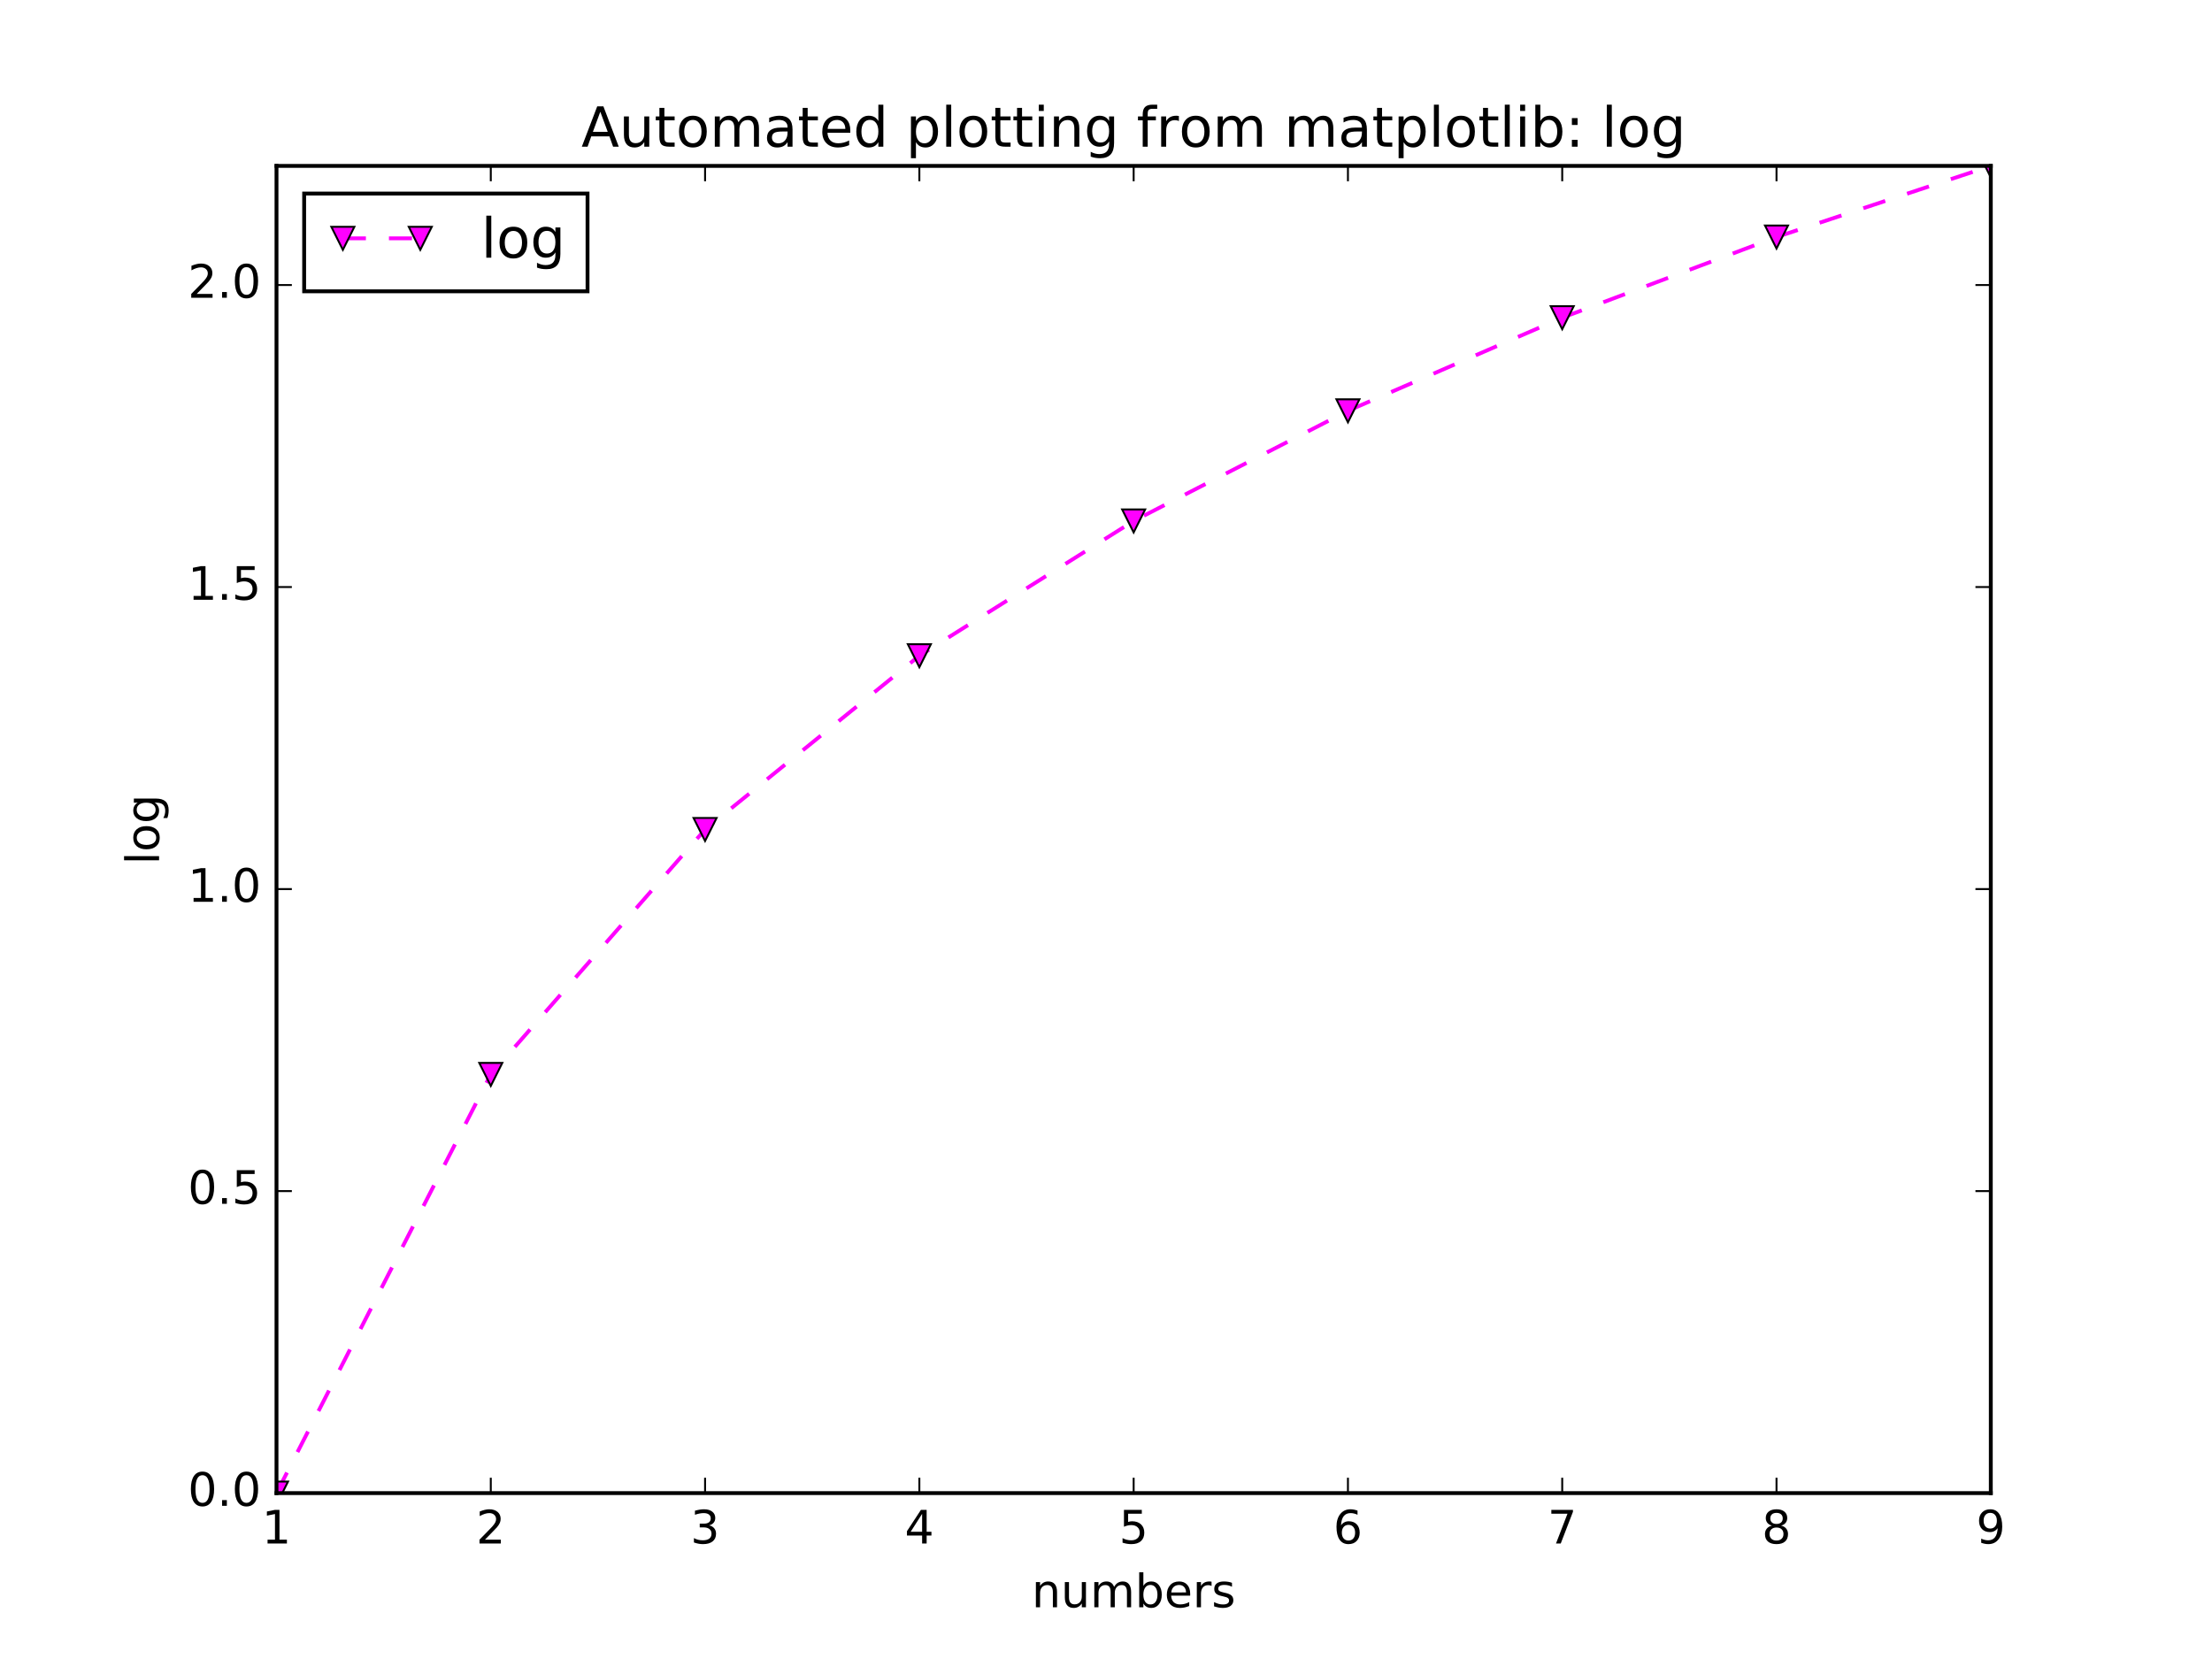
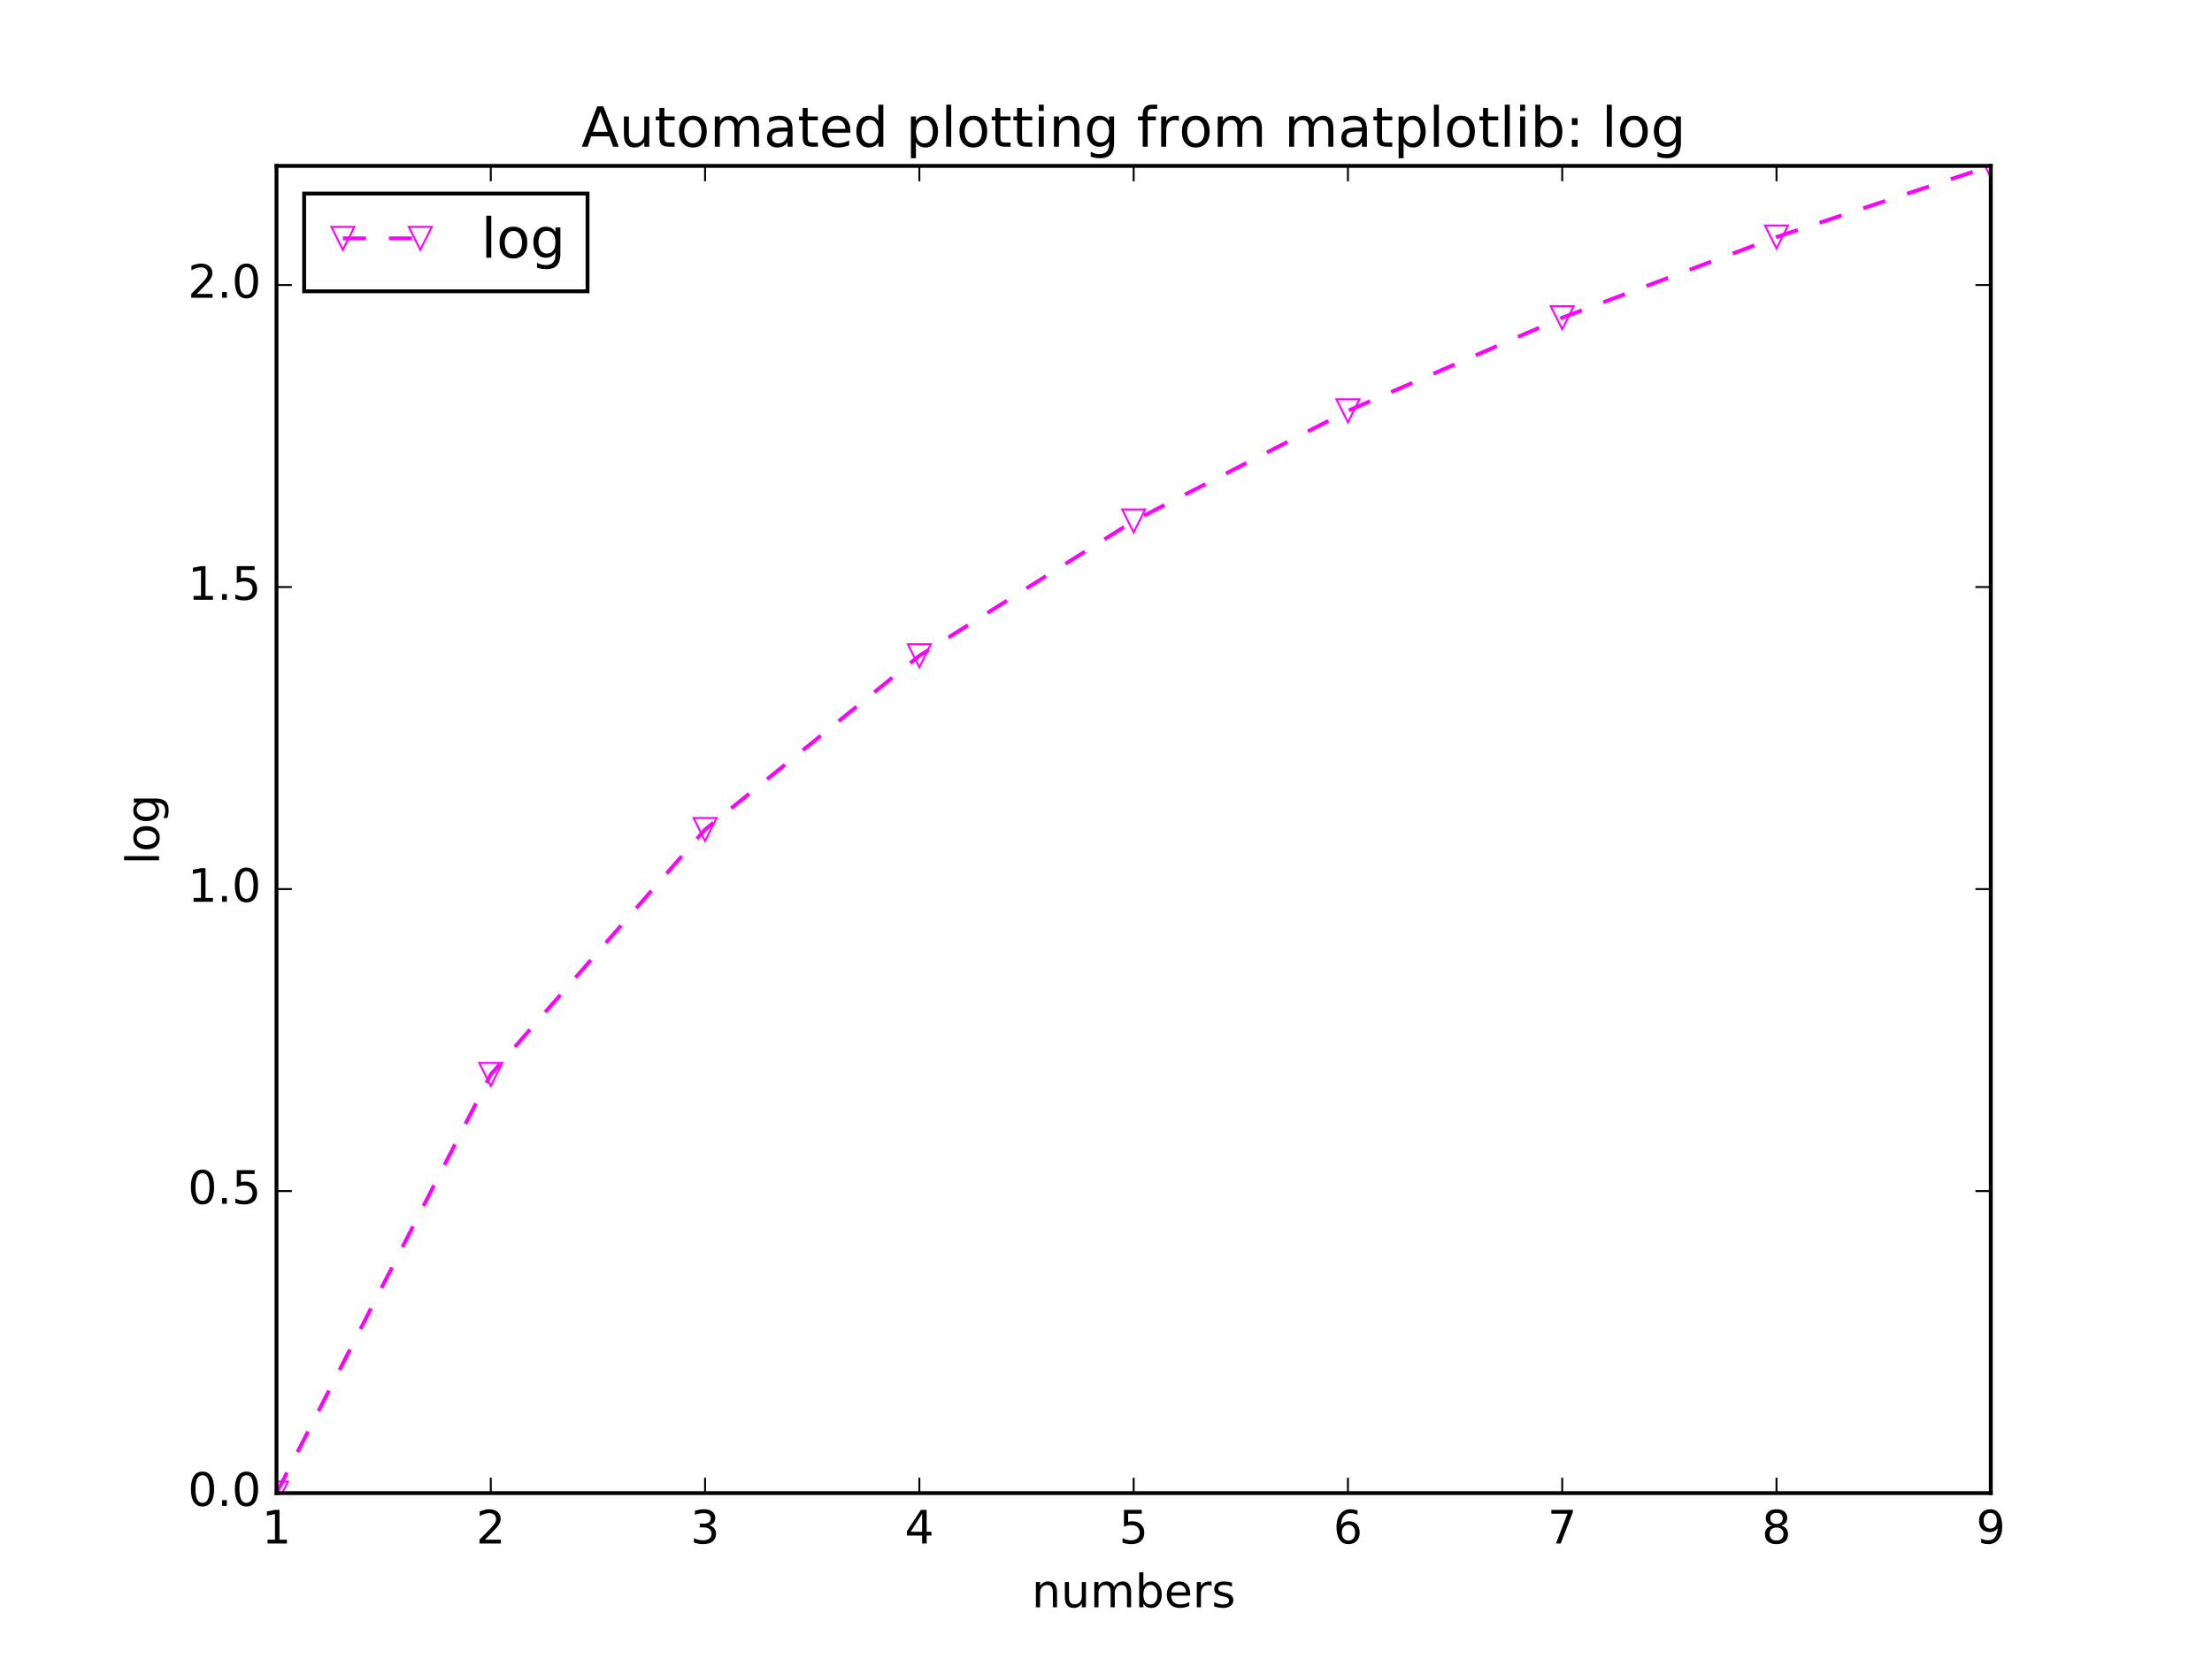
<svg xmlns="http://www.w3.org/2000/svg" xmlns:xlink="http://www.w3.org/1999/xlink" height="432pt" version="1.1" viewBox="0 0 576 432" width="576pt">
  <defs>
    <style type="text/css">
*{stroke-linecap:butt;stroke-linejoin:round;stroke-miterlimit:100000;}
  </style>
  </defs>
  <g id="figure_1">
    <g id="patch_1">
      <path d="M 0 432  L 576 432  L 576 0  L 0 0  z " style="fill:#ffffff;" />
    </g>
    <g id="axes_1">
      <g id="patch_2">
        <path d="M 72 388.8  L 518.4 388.8  L 518.4 43.2  L 72 43.2  z " style="fill:#ffffff;" />
      </g>
      <g id="line2d_1">
-         <path clip-path="url(#p74be06bfdc)" d="M 72 388.8  L 127.8 279.775  L 183.6 216  L 239.4 170.751  L 295.2 135.653  L 351 106.975  L 406.8 82.729  L 462.6 61.726  L 518.4 43.2  " style="fill:none;stroke:#ff00ff;stroke-dasharray:6,6;stroke-dashoffset:0.0;" />
+         <path clip-path="url(#pf1997d0d9b)" d="M 72 388.8  L 127.8 279.775  L 183.6 216  L 239.4 170.751  L 295.2 135.653  L 351 106.975  L 406.8 82.729  L 462.6 61.726  L 518.4 43.2  " style="fill:none;stroke:#ff00ff;stroke-dasharray:6,6;stroke-dashoffset:0.0;" />
        <defs>
-           <path d="M -0 3  L 3 -3  L -3 -3  z " id="me248c0cf66" style="stroke:#000000;stroke-linejoin:miter;stroke-width:0.5;" />
+           <path d="M -0 3  L 3 -3  L -3 -3  z " id="mb99239147e" style="stroke:#ff00ff;stroke-linejoin:miter;stroke-width:0.5;" />
        </defs>
-         <g clip-path="url(#p74be06bfdc)">
-           <use style="fill:#ff00ff;stroke:#000000;stroke-linejoin:miter;stroke-width:0.5;" x="72.0" xlink:href="#me248c0cf66" y="388.8" />
-           <use style="fill:#ff00ff;stroke:#000000;stroke-linejoin:miter;stroke-width:0.5;" x="127.8" xlink:href="#me248c0cf66" y="279.775" />
-           <use style="fill:#ff00ff;stroke:#000000;stroke-linejoin:miter;stroke-width:0.5;" x="183.6" xlink:href="#me248c0cf66" y="216.0" />
-           <use style="fill:#ff00ff;stroke:#000000;stroke-linejoin:miter;stroke-width:0.5;" x="239.4" xlink:href="#me248c0cf66" y="170.751" />
-           <use style="fill:#ff00ff;stroke:#000000;stroke-linejoin:miter;stroke-width:0.5;" x="295.2" xlink:href="#me248c0cf66" y="135.653" />
-           <use style="fill:#ff00ff;stroke:#000000;stroke-linejoin:miter;stroke-width:0.5;" x="351.0" xlink:href="#me248c0cf66" y="106.975" />
-           <use style="fill:#ff00ff;stroke:#000000;stroke-linejoin:miter;stroke-width:0.5;" x="406.8" xlink:href="#me248c0cf66" y="82.729" />
-           <use style="fill:#ff00ff;stroke:#000000;stroke-linejoin:miter;stroke-width:0.5;" x="462.6" xlink:href="#me248c0cf66" y="61.726" />
-           <use style="fill:#ff00ff;stroke:#000000;stroke-linejoin:miter;stroke-width:0.5;" x="518.4" xlink:href="#me248c0cf66" y="43.2" />
+         <g clip-path="url(#pf1997d0d9b)">
+           <use style="fill:none;stroke:#ff00ff;stroke-linejoin:miter;stroke-width:0.5;" x="72.0" xlink:href="#mb99239147e" y="388.8" />
+           <use style="fill:none;stroke:#ff00ff;stroke-linejoin:miter;stroke-width:0.5;" x="127.8" xlink:href="#mb99239147e" y="279.775" />
+           <use style="fill:none;stroke:#ff00ff;stroke-linejoin:miter;stroke-width:0.5;" x="183.6" xlink:href="#mb99239147e" y="216.0" />
+           <use style="fill:none;stroke:#ff00ff;stroke-linejoin:miter;stroke-width:0.5;" x="239.4" xlink:href="#mb99239147e" y="170.751" />
+           <use style="fill:none;stroke:#ff00ff;stroke-linejoin:miter;stroke-width:0.5;" x="295.2" xlink:href="#mb99239147e" y="135.653" />
+           <use style="fill:none;stroke:#ff00ff;stroke-linejoin:miter;stroke-width:0.5;" x="351.0" xlink:href="#mb99239147e" y="106.975" />
+           <use style="fill:none;stroke:#ff00ff;stroke-linejoin:miter;stroke-width:0.5;" x="406.8" xlink:href="#mb99239147e" y="82.729" />
+           <use style="fill:none;stroke:#ff00ff;stroke-linejoin:miter;stroke-width:0.5;" x="462.6" xlink:href="#mb99239147e" y="61.726" />
+           <use style="fill:none;stroke:#ff00ff;stroke-linejoin:miter;stroke-width:0.5;" x="518.4" xlink:href="#mb99239147e" y="43.2" />
        </g>
      </g>
      <g id="patch_3">
        <path d="M 72 43.2  L 518.4 43.2  " style="fill:none;stroke:#000000;stroke-linecap:square;stroke-linejoin:miter;" />
      </g>
      <g id="patch_4">
        <path d="M 518.4 388.8  L 518.4 43.2  " style="fill:none;stroke:#000000;stroke-linecap:square;stroke-linejoin:miter;" />
      </g>
      <g id="patch_5">
        <path d="M 72 388.8  L 518.4 388.8  " style="fill:none;stroke:#000000;stroke-linecap:square;stroke-linejoin:miter;" />
      </g>
      <g id="patch_6">
        <path d="M 72 388.8  L 72 43.2  " style="fill:none;stroke:#000000;stroke-linecap:square;stroke-linejoin:miter;" />
      </g>
      <g id="matplotlib.axis_1">
        <g id="xtick_1">
          <g id="line2d_2">
            <defs>
-               <path d="M 0 0  L 0 -4  " id="m504c374235" style="stroke:#000000;stroke-width:0.5;" />
-             </defs>
-             <g>
-               <use style="stroke:#000000;stroke-width:0.5;" x="72.0" xlink:href="#m504c374235" y="388.8" />
+               <path d="M 0 0  L 0 -4  " id="m285407d322" style="stroke:#000000;stroke-width:0.5;" />
+             </defs>
+             <g>
+               <use style="stroke:#000000;stroke-width:0.5;" x="72.0" xlink:href="#m285407d322" y="388.8" />
            </g>
          </g>
          <g id="line2d_3">
            <defs>
-               <path d="M 0 0  L 0 4  " id="mad1edecd25" style="stroke:#000000;stroke-width:0.5;" />
-             </defs>
-             <g>
-               <use style="stroke:#000000;stroke-width:0.5;" x="72.0" xlink:href="#mad1edecd25" y="43.2" />
+               <path d="M 0 0  L 0 4  " id="mf4cf5673fd" style="stroke:#000000;stroke-width:0.5;" />
+             </defs>
+             <g>
+               <use style="stroke:#000000;stroke-width:0.5;" x="72.0" xlink:href="#mf4cf5673fd" y="43.2" />
            </g>
          </g>
          <g id="text_1">
            <defs>
              <path d="M 12.406 8.297  L 28.516 8.297  L 28.516 63.922  L 10.984 60.406  L 10.984 69.391  L 28.422 72.906  L 38.281 72.906  L 38.281 8.297  L 54.391 8.297  L 54.391 0  L 12.406 0  z " id="BitstreamVeraSans-Roman-31" />
            </defs>
            <g transform="translate(68.1825 401.9181)scale(0.12 -0.12)">
              <use xlink:href="#BitstreamVeraSans-Roman-31" />
            </g>
          </g>
        </g>
        <g id="xtick_2">
          <g id="line2d_4">
            <g>
-               <use style="stroke:#000000;stroke-width:0.5;" x="127.8" xlink:href="#m504c374235" y="388.8" />
+               <use style="stroke:#000000;stroke-width:0.5;" x="127.8" xlink:href="#m285407d322" y="388.8" />
            </g>
          </g>
          <g id="line2d_5">
            <g>
-               <use style="stroke:#000000;stroke-width:0.5;" x="127.8" xlink:href="#mad1edecd25" y="43.2" />
+               <use style="stroke:#000000;stroke-width:0.5;" x="127.8" xlink:href="#mf4cf5673fd" y="43.2" />
            </g>
          </g>
          <g id="text_2">
            <defs>
              <path d="M 19.188 8.297  L 53.609 8.297  L 53.609 0  L 7.328 0  L 7.328 8.297  Q 12.938 14.109 22.625 23.891  Q 32.328 33.688 34.812 36.531  Q 39.547 41.844 41.422 45.531  Q 43.312 49.219 43.312 52.781  Q 43.312 58.594 39.234 62.25  Q 35.156 65.922 28.609 65.922  Q 23.969 65.922 18.812 64.312  Q 13.672 62.703 7.812 59.422  L 7.812 69.391  Q 13.766 71.781 18.938 73  Q 24.125 74.219 28.422 74.219  Q 39.75 74.219 46.484 68.547  Q 53.219 62.891 53.219 53.422  Q 53.219 48.922 51.531 44.891  Q 49.859 40.875 45.406 35.406  Q 44.188 33.984 37.641 27.219  Q 31.109 20.453 19.188 8.297  " id="BitstreamVeraSans-Roman-32" />
            </defs>
            <g transform="translate(123.9825 401.9181)scale(0.12 -0.12)">
              <use xlink:href="#BitstreamVeraSans-Roman-32" />
            </g>
          </g>
        </g>
        <g id="xtick_3">
          <g id="line2d_6">
            <g>
-               <use style="stroke:#000000;stroke-width:0.5;" x="183.6" xlink:href="#m504c374235" y="388.8" />
+               <use style="stroke:#000000;stroke-width:0.5;" x="183.6" xlink:href="#m285407d322" y="388.8" />
            </g>
          </g>
          <g id="line2d_7">
            <g>
-               <use style="stroke:#000000;stroke-width:0.5;" x="183.6" xlink:href="#mad1edecd25" y="43.2" />
+               <use style="stroke:#000000;stroke-width:0.5;" x="183.6" xlink:href="#mf4cf5673fd" y="43.2" />
            </g>
          </g>
          <g id="text_3">
            <defs>
              <path d="M 40.578 39.312  Q 47.656 37.797 51.625 33  Q 55.609 28.219 55.609 21.188  Q 55.609 10.406 48.188 4.484  Q 40.766 -1.422 27.094 -1.422  Q 22.516 -1.422 17.656 -0.516  Q 12.797 0.391 7.625 2.203  L 7.625 11.719  Q 11.719 9.328 16.594 8.109  Q 21.484 6.891 26.812 6.891  Q 36.078 6.891 40.938 10.547  Q 45.797 14.203 45.797 21.188  Q 45.797 27.641 41.281 31.266  Q 36.766 34.906 28.719 34.906  L 20.219 34.906  L 20.219 43.016  L 29.109 43.016  Q 36.375 43.016 40.234 45.922  Q 44.094 48.828 44.094 54.297  Q 44.094 59.906 40.109 62.906  Q 36.141 65.922 28.719 65.922  Q 24.656 65.922 20.016 65.031  Q 15.375 64.156 9.812 62.312  L 9.812 71.094  Q 15.438 72.656 20.344 73.438  Q 25.25 74.219 29.594 74.219  Q 40.828 74.219 47.359 69.109  Q 53.906 64.016 53.906 55.328  Q 53.906 49.266 50.438 45.094  Q 46.969 40.922 40.578 39.312  " id="BitstreamVeraSans-Roman-33" />
            </defs>
            <g transform="translate(179.7825 401.9181)scale(0.12 -0.12)">
              <use xlink:href="#BitstreamVeraSans-Roman-33" />
            </g>
          </g>
        </g>
        <g id="xtick_4">
          <g id="line2d_8">
            <g>
-               <use style="stroke:#000000;stroke-width:0.5;" x="239.4" xlink:href="#m504c374235" y="388.8" />
+               <use style="stroke:#000000;stroke-width:0.5;" x="239.4" xlink:href="#m285407d322" y="388.8" />
            </g>
          </g>
          <g id="line2d_9">
            <g>
-               <use style="stroke:#000000;stroke-width:0.5;" x="239.4" xlink:href="#mad1edecd25" y="43.2" />
+               <use style="stroke:#000000;stroke-width:0.5;" x="239.4" xlink:href="#mf4cf5673fd" y="43.2" />
            </g>
          </g>
          <g id="text_4">
            <defs>
              <path d="M 37.797 64.312  L 12.891 25.391  L 37.797 25.391  z M 35.203 72.906  L 47.609 72.906  L 47.609 25.391  L 58.016 25.391  L 58.016 17.188  L 47.609 17.188  L 47.609 0  L 37.797 0  L 37.797 17.188  L 4.891 17.188  L 4.891 26.703  z " id="BitstreamVeraSans-Roman-34" />
            </defs>
            <g transform="translate(235.5825 401.9181)scale(0.12 -0.12)">
              <use xlink:href="#BitstreamVeraSans-Roman-34" />
            </g>
          </g>
        </g>
        <g id="xtick_5">
          <g id="line2d_10">
            <g>
-               <use style="stroke:#000000;stroke-width:0.5;" x="295.2" xlink:href="#m504c374235" y="388.8" />
+               <use style="stroke:#000000;stroke-width:0.5;" x="295.2" xlink:href="#m285407d322" y="388.8" />
            </g>
          </g>
          <g id="line2d_11">
            <g>
-               <use style="stroke:#000000;stroke-width:0.5;" x="295.2" xlink:href="#mad1edecd25" y="43.2" />
+               <use style="stroke:#000000;stroke-width:0.5;" x="295.2" xlink:href="#mf4cf5673fd" y="43.2" />
            </g>
          </g>
          <g id="text_5">
            <defs>
              <path d="M 10.797 72.906  L 49.516 72.906  L 49.516 64.594  L 19.828 64.594  L 19.828 46.734  Q 21.969 47.469 24.109 47.828  Q 26.266 48.188 28.422 48.188  Q 40.625 48.188 47.75 41.5  Q 54.891 34.812 54.891 23.391  Q 54.891 11.625 47.562 5.094  Q 40.234 -1.422 26.906 -1.422  Q 22.312 -1.422 17.547 -0.641  Q 12.797 0.141 7.719 1.703  L 7.719 11.625  Q 12.109 9.234 16.797 8.062  Q 21.484 6.891 26.703 6.891  Q 35.156 6.891 40.078 11.328  Q 45.016 15.766 45.016 23.391  Q 45.016 31 40.078 35.438  Q 35.156 39.891 26.703 39.891  Q 22.75 39.891 18.812 39.016  Q 14.891 38.141 10.797 36.281  z " id="BitstreamVeraSans-Roman-35" />
            </defs>
            <g transform="translate(291.3825 401.9181)scale(0.12 -0.12)">
              <use xlink:href="#BitstreamVeraSans-Roman-35" />
            </g>
          </g>
        </g>
        <g id="xtick_6">
          <g id="line2d_12">
            <g>
-               <use style="stroke:#000000;stroke-width:0.5;" x="351.0" xlink:href="#m504c374235" y="388.8" />
+               <use style="stroke:#000000;stroke-width:0.5;" x="351.0" xlink:href="#m285407d322" y="388.8" />
            </g>
          </g>
          <g id="line2d_13">
            <g>
-               <use style="stroke:#000000;stroke-width:0.5;" x="351.0" xlink:href="#mad1edecd25" y="43.2" />
+               <use style="stroke:#000000;stroke-width:0.5;" x="351.0" xlink:href="#mf4cf5673fd" y="43.2" />
            </g>
          </g>
          <g id="text_6">
            <defs>
              <path d="M 33.016 40.375  Q 26.375 40.375 22.484 35.828  Q 18.609 31.297 18.609 23.391  Q 18.609 15.531 22.484 10.953  Q 26.375 6.391 33.016 6.391  Q 39.656 6.391 43.531 10.953  Q 47.406 15.531 47.406 23.391  Q 47.406 31.297 43.531 35.828  Q 39.656 40.375 33.016 40.375  M 52.594 71.297  L 52.594 62.312  Q 48.875 64.062 45.094 64.984  Q 41.312 65.922 37.594 65.922  Q 27.828 65.922 22.672 59.328  Q 17.531 52.734 16.797 39.406  Q 19.672 43.656 24.016 45.922  Q 28.375 48.188 33.594 48.188  Q 44.578 48.188 50.953 41.516  Q 57.328 34.859 57.328 23.391  Q 57.328 12.156 50.688 5.359  Q 44.047 -1.422 33.016 -1.422  Q 20.359 -1.422 13.672 8.266  Q 6.984 17.969 6.984 36.375  Q 6.984 53.656 15.188 63.938  Q 23.391 74.219 37.203 74.219  Q 40.922 74.219 44.703 73.484  Q 48.484 72.75 52.594 71.297  " id="BitstreamVeraSans-Roman-36" />
            </defs>
            <g transform="translate(347.1825 401.9181)scale(0.12 -0.12)">
              <use xlink:href="#BitstreamVeraSans-Roman-36" />
            </g>
          </g>
        </g>
        <g id="xtick_7">
          <g id="line2d_14">
            <g>
-               <use style="stroke:#000000;stroke-width:0.5;" x="406.8" xlink:href="#m504c374235" y="388.8" />
+               <use style="stroke:#000000;stroke-width:0.5;" x="406.8" xlink:href="#m285407d322" y="388.8" />
            </g>
          </g>
          <g id="line2d_15">
            <g>
-               <use style="stroke:#000000;stroke-width:0.5;" x="406.8" xlink:href="#mad1edecd25" y="43.2" />
+               <use style="stroke:#000000;stroke-width:0.5;" x="406.8" xlink:href="#mf4cf5673fd" y="43.2" />
            </g>
          </g>
          <g id="text_7">
            <defs>
              <path d="M 8.203 72.906  L 55.078 72.906  L 55.078 68.703  L 28.609 0  L 18.312 0  L 43.219 64.594  L 8.203 64.594  z " id="BitstreamVeraSans-Roman-37" />
            </defs>
            <g transform="translate(402.9825 401.9181)scale(0.12 -0.12)">
              <use xlink:href="#BitstreamVeraSans-Roman-37" />
            </g>
          </g>
        </g>
        <g id="xtick_8">
          <g id="line2d_16">
            <g>
-               <use style="stroke:#000000;stroke-width:0.5;" x="462.6" xlink:href="#m504c374235" y="388.8" />
+               <use style="stroke:#000000;stroke-width:0.5;" x="462.6" xlink:href="#m285407d322" y="388.8" />
            </g>
          </g>
          <g id="line2d_17">
            <g>
-               <use style="stroke:#000000;stroke-width:0.5;" x="462.6" xlink:href="#mad1edecd25" y="43.2" />
+               <use style="stroke:#000000;stroke-width:0.5;" x="462.6" xlink:href="#mf4cf5673fd" y="43.2" />
            </g>
          </g>
          <g id="text_8">
            <defs>
              <path d="M 31.781 34.625  Q 24.75 34.625 20.719 30.859  Q 16.703 27.094 16.703 20.516  Q 16.703 13.922 20.719 10.156  Q 24.75 6.391 31.781 6.391  Q 38.812 6.391 42.859 10.172  Q 46.922 13.969 46.922 20.516  Q 46.922 27.094 42.891 30.859  Q 38.875 34.625 31.781 34.625  M 21.922 38.812  Q 15.578 40.375 12.031 44.719  Q 8.5 49.078 8.5 55.328  Q 8.5 64.062 14.719 69.141  Q 20.953 74.219 31.781 74.219  Q 42.672 74.219 48.875 69.141  Q 55.078 64.062 55.078 55.328  Q 55.078 49.078 51.531 44.719  Q 48 40.375 41.703 38.812  Q 48.828 37.156 52.797 32.312  Q 56.781 27.484 56.781 20.516  Q 56.781 9.906 50.312 4.234  Q 43.844 -1.422 31.781 -1.422  Q 19.734 -1.422 13.25 4.234  Q 6.781 9.906 6.781 20.516  Q 6.781 27.484 10.781 32.312  Q 14.797 37.156 21.922 38.812  M 18.312 54.391  Q 18.312 48.734 21.844 45.562  Q 25.391 42.391 31.781 42.391  Q 38.141 42.391 41.719 45.562  Q 45.312 48.734 45.312 54.391  Q 45.312 60.062 41.719 63.234  Q 38.141 66.406 31.781 66.406  Q 25.391 66.406 21.844 63.234  Q 18.312 60.062 18.312 54.391  " id="BitstreamVeraSans-Roman-38" />
            </defs>
            <g transform="translate(458.7825 401.9181)scale(0.12 -0.12)">
              <use xlink:href="#BitstreamVeraSans-Roman-38" />
            </g>
          </g>
        </g>
        <g id="xtick_9">
          <g id="line2d_18">
            <g>
-               <use style="stroke:#000000;stroke-width:0.5;" x="518.4" xlink:href="#m504c374235" y="388.8" />
+               <use style="stroke:#000000;stroke-width:0.5;" x="518.4" xlink:href="#m285407d322" y="388.8" />
            </g>
          </g>
          <g id="line2d_19">
            <g>
-               <use style="stroke:#000000;stroke-width:0.5;" x="518.4" xlink:href="#mad1edecd25" y="43.2" />
+               <use style="stroke:#000000;stroke-width:0.5;" x="518.4" xlink:href="#mf4cf5673fd" y="43.2" />
            </g>
          </g>
          <g id="text_9">
            <defs>
              <path d="M 10.984 1.516  L 10.984 10.5  Q 14.703 8.734 18.5 7.812  Q 22.312 6.891 25.984 6.891  Q 35.75 6.891 40.891 13.453  Q 46.047 20.016 46.781 33.406  Q 43.953 29.203 39.594 26.953  Q 35.25 24.703 29.984 24.703  Q 19.047 24.703 12.672 31.312  Q 6.297 37.938 6.297 49.422  Q 6.297 60.641 12.938 67.422  Q 19.578 74.219 30.609 74.219  Q 43.266 74.219 49.922 64.516  Q 56.594 54.828 56.594 36.375  Q 56.594 19.141 48.406 8.859  Q 40.234 -1.422 26.422 -1.422  Q 22.703 -1.422 18.891 -0.688  Q 15.094 0.047 10.984 1.516  M 30.609 32.422  Q 37.25 32.422 41.125 36.953  Q 45.016 41.5 45.016 49.422  Q 45.016 57.281 41.125 61.844  Q 37.25 66.406 30.609 66.406  Q 23.969 66.406 20.094 61.844  Q 16.219 57.281 16.219 49.422  Q 16.219 41.5 20.094 36.953  Q 23.969 32.422 30.609 32.422  " id="BitstreamVeraSans-Roman-39" />
            </defs>
            <g transform="translate(514.5825 401.9181)scale(0.12 -0.12)">
              <use xlink:href="#BitstreamVeraSans-Roman-39" />
            </g>
          </g>
        </g>
        <g id="text_10">
          <defs>
            <path d="M 54.891 33.016  L 54.891 0  L 45.906 0  L 45.906 32.719  Q 45.906 40.484 42.875 44.328  Q 39.844 48.188 33.797 48.188  Q 26.516 48.188 22.312 43.547  Q 18.109 38.922 18.109 30.906  L 18.109 0  L 9.078 0  L 9.078 54.688  L 18.109 54.688  L 18.109 46.188  Q 21.344 51.125 25.703 53.562  Q 30.078 56 35.797 56  Q 45.219 56 50.047 50.172  Q 54.891 44.344 54.891 33.016  " id="BitstreamVeraSans-Roman-6e" />
            <path d="M 52 44.188  Q 55.375 50.25 60.062 53.125  Q 64.75 56 71.094 56  Q 79.641 56 84.281 50.016  Q 88.922 44.047 88.922 33.016  L 88.922 0  L 79.891 0  L 79.891 32.719  Q 79.891 40.578 77.094 44.375  Q 74.312 48.188 68.609 48.188  Q 61.625 48.188 57.562 43.547  Q 53.516 38.922 53.516 30.906  L 53.516 0  L 44.484 0  L 44.484 32.719  Q 44.484 40.625 41.703 44.406  Q 38.922 48.188 33.109 48.188  Q 26.219 48.188 22.156 43.531  Q 18.109 38.875 18.109 30.906  L 18.109 0  L 9.078 0  L 9.078 54.688  L 18.109 54.688  L 18.109 46.188  Q 21.188 51.219 25.484 53.609  Q 29.781 56 35.688 56  Q 41.656 56 45.828 52.969  Q 50 49.953 52 44.188  " id="BitstreamVeraSans-Roman-6d" />
            <path d="M 56.203 29.594  L 56.203 25.203  L 14.891 25.203  Q 15.484 15.922 20.484 11.062  Q 25.484 6.203 34.422 6.203  Q 39.594 6.203 44.453 7.469  Q 49.312 8.734 54.109 11.281  L 54.109 2.781  Q 49.266 0.734 44.188 -0.344  Q 39.109 -1.422 33.891 -1.422  Q 20.797 -1.422 13.156 6.188  Q 5.516 13.812 5.516 26.812  Q 5.516 40.234 12.766 48.109  Q 20.016 56 32.328 56  Q 43.359 56 49.781 48.891  Q 56.203 41.797 56.203 29.594  M 47.219 32.234  Q 47.125 39.594 43.094 43.984  Q 39.062 48.391 32.422 48.391  Q 24.906 48.391 20.391 44.141  Q 15.875 39.891 15.188 32.172  z " id="BitstreamVeraSans-Roman-65" />
            <path d="M 8.5 21.578  L 8.5 54.688  L 17.484 54.688  L 17.484 21.922  Q 17.484 14.156 20.5 10.266  Q 23.531 6.391 29.594 6.391  Q 36.859 6.391 41.078 11.031  Q 45.312 15.672 45.312 23.688  L 45.312 54.688  L 54.297 54.688  L 54.297 0  L 45.312 0  L 45.312 8.406  Q 42.047 3.422 37.719 1  Q 33.406 -1.422 27.688 -1.422  Q 18.266 -1.422 13.375 4.438  Q 8.5 10.297 8.5 21.578  " id="BitstreamVeraSans-Roman-75" />
            <path d="M 41.109 46.297  Q 39.594 47.172 37.812 47.578  Q 36.031 48 33.891 48  Q 26.266 48 22.188 43.047  Q 18.109 38.094 18.109 28.812  L 18.109 0  L 9.078 0  L 9.078 54.688  L 18.109 54.688  L 18.109 46.188  Q 20.953 51.172 25.484 53.578  Q 30.031 56 36.531 56  Q 37.453 56 38.578 55.875  Q 39.703 55.766 41.062 55.516  z " id="BitstreamVeraSans-Roman-72" />
            <path d="M 44.281 53.078  L 44.281 44.578  Q 40.484 46.531 36.375 47.5  Q 32.281 48.484 27.875 48.484  Q 21.188 48.484 17.844 46.438  Q 14.5 44.391 14.5 40.281  Q 14.5 37.156 16.891 35.375  Q 19.281 33.594 26.516 31.984  L 29.594 31.297  Q 39.156 29.25 43.188 25.516  Q 47.219 21.781 47.219 15.094  Q 47.219 7.469 41.188 3.016  Q 35.156 -1.422 24.609 -1.422  Q 20.219 -1.422 15.453 -0.562  Q 10.688 0.297 5.422 2  L 5.422 11.281  Q 10.406 8.688 15.234 7.391  Q 20.062 6.109 24.812 6.109  Q 31.156 6.109 34.562 8.281  Q 37.984 10.453 37.984 14.406  Q 37.984 18.062 35.516 20.016  Q 33.062 21.969 24.703 23.781  L 21.578 24.516  Q 13.234 26.266 9.516 29.906  Q 5.812 33.547 5.812 39.891  Q 5.812 47.609 11.281 51.797  Q 16.75 56 26.812 56  Q 31.781 56 36.172 55.266  Q 40.578 54.547 44.281 53.078  " id="BitstreamVeraSans-Roman-73" />
            <path d="M 48.688 27.297  Q 48.688 37.203 44.609 42.844  Q 40.531 48.484 33.406 48.484  Q 26.266 48.484 22.188 42.844  Q 18.109 37.203 18.109 27.297  Q 18.109 17.391 22.188 11.75  Q 26.266 6.109 33.406 6.109  Q 40.531 6.109 44.609 11.75  Q 48.688 17.391 48.688 27.297  M 18.109 46.391  Q 20.953 51.266 25.266 53.625  Q 29.594 56 35.594 56  Q 45.562 56 51.781 48.094  Q 58.016 40.188 58.016 27.297  Q 58.016 14.406 51.781 6.484  Q 45.562 -1.422 35.594 -1.422  Q 29.594 -1.422 25.266 0.953  Q 20.953 3.328 18.109 8.203  L 18.109 0  L 9.078 0  L 9.078 75.984  L 18.109 75.984  z " id="BitstreamVeraSans-Roman-62" />
          </defs>
          <g transform="translate(268.6575 418.5319)scale(0.12 -0.12)">
            <use xlink:href="#BitstreamVeraSans-Roman-6e" />
            <use x="63.379" xlink:href="#BitstreamVeraSans-Roman-75" />
            <use x="126.758" xlink:href="#BitstreamVeraSans-Roman-6d" />
            <use x="224.17" xlink:href="#BitstreamVeraSans-Roman-62" />
            <use x="287.646" xlink:href="#BitstreamVeraSans-Roman-65" />
            <use x="349.17" xlink:href="#BitstreamVeraSans-Roman-72" />
            <use x="390.283" xlink:href="#BitstreamVeraSans-Roman-73" />
          </g>
        </g>
      </g>
      <g id="matplotlib.axis_2">
        <g id="ytick_1">
          <g id="line2d_20">
            <defs>
-               <path d="M 0 0  L 4 0  " id="m172435a48e" style="stroke:#000000;stroke-width:0.5;" />
-             </defs>
-             <g>
-               <use style="stroke:#000000;stroke-width:0.5;" x="72.0" xlink:href="#m172435a48e" y="388.8" />
+               <path d="M 0 0  L 4 0  " id="ma58bbd8a1d" style="stroke:#000000;stroke-width:0.5;" />
+             </defs>
+             <g>
+               <use style="stroke:#000000;stroke-width:0.5;" x="72.0" xlink:href="#ma58bbd8a1d" y="388.8" />
            </g>
          </g>
          <g id="line2d_21">
            <defs>
-               <path d="M 0 0  L -4 0  " id="me7e70c80f5" style="stroke:#000000;stroke-width:0.5;" />
-             </defs>
-             <g>
-               <use style="stroke:#000000;stroke-width:0.5;" x="518.4" xlink:href="#me7e70c80f5" y="388.8" />
+               <path d="M 0 0  L -4 0  " id="m496d6c572a" style="stroke:#000000;stroke-width:0.5;" />
+             </defs>
+             <g>
+               <use style="stroke:#000000;stroke-width:0.5;" x="518.4" xlink:href="#m496d6c572a" y="388.8" />
            </g>
          </g>
          <g id="text_11">
            <defs>
              <path d="M 31.781 66.406  Q 24.172 66.406 20.328 58.906  Q 16.5 51.422 16.5 36.375  Q 16.5 21.391 20.328 13.891  Q 24.172 6.391 31.781 6.391  Q 39.453 6.391 43.281 13.891  Q 47.125 21.391 47.125 36.375  Q 47.125 51.422 43.281 58.906  Q 39.453 66.406 31.781 66.406  M 31.781 74.219  Q 44.047 74.219 50.516 64.516  Q 56.984 54.828 56.984 36.375  Q 56.984 17.969 50.516 8.266  Q 44.047 -1.422 31.781 -1.422  Q 19.531 -1.422 13.062 8.266  Q 6.594 17.969 6.594 36.375  Q 6.594 54.828 13.062 64.516  Q 19.531 74.219 31.781 74.219  " id="BitstreamVeraSans-Roman-30" />
              <path d="M 10.688 12.406  L 21 12.406  L 21 0  L 10.688 0  z " id="BitstreamVeraSans-Roman-2e" />
            </defs>
            <g transform="translate(48.91625 392.1112)scale(0.12 -0.12)">
              <use xlink:href="#BitstreamVeraSans-Roman-30" />
              <use x="63.623" xlink:href="#BitstreamVeraSans-Roman-2e" />
              <use x="95.41" xlink:href="#BitstreamVeraSans-Roman-30" />
            </g>
          </g>
        </g>
        <g id="ytick_2">
          <g id="line2d_22">
            <g>
-               <use style="stroke:#000000;stroke-width:0.5;" x="72.0" xlink:href="#m172435a48e" y="310.155" />
+               <use style="stroke:#000000;stroke-width:0.5;" x="72.0" xlink:href="#ma58bbd8a1d" y="310.155" />
            </g>
          </g>
          <g id="line2d_23">
            <g>
-               <use style="stroke:#000000;stroke-width:0.5;" x="518.4" xlink:href="#me7e70c80f5" y="310.155" />
+               <use style="stroke:#000000;stroke-width:0.5;" x="518.4" xlink:href="#m496d6c572a" y="310.155" />
            </g>
          </g>
          <g id="text_12">
            <g transform="translate(48.91625 313.4666)scale(0.12 -0.12)">
              <use xlink:href="#BitstreamVeraSans-Roman-30" />
              <use x="63.623" xlink:href="#BitstreamVeraSans-Roman-2e" />
              <use x="95.41" xlink:href="#BitstreamVeraSans-Roman-35" />
            </g>
          </g>
        </g>
        <g id="ytick_3">
          <g id="line2d_24">
            <g>
-               <use style="stroke:#000000;stroke-width:0.5;" x="72.0" xlink:href="#m172435a48e" y="231.511" />
+               <use style="stroke:#000000;stroke-width:0.5;" x="72.0" xlink:href="#ma58bbd8a1d" y="231.511" />
            </g>
          </g>
          <g id="line2d_25">
            <g>
-               <use style="stroke:#000000;stroke-width:0.5;" x="518.4" xlink:href="#me7e70c80f5" y="231.511" />
+               <use style="stroke:#000000;stroke-width:0.5;" x="518.4" xlink:href="#m496d6c572a" y="231.511" />
            </g>
          </g>
          <g id="text_13">
            <g transform="translate(48.91625 234.8219)scale(0.12 -0.12)">
              <use xlink:href="#BitstreamVeraSans-Roman-31" />
              <use x="63.623" xlink:href="#BitstreamVeraSans-Roman-2e" />
              <use x="95.41" xlink:href="#BitstreamVeraSans-Roman-30" />
            </g>
          </g>
        </g>
        <g id="ytick_4">
          <g id="line2d_26">
            <g>
-               <use style="stroke:#000000;stroke-width:0.5;" x="72.0" xlink:href="#m172435a48e" y="152.866" />
+               <use style="stroke:#000000;stroke-width:0.5;" x="72.0" xlink:href="#ma58bbd8a1d" y="152.866" />
            </g>
          </g>
          <g id="line2d_27">
            <g>
-               <use style="stroke:#000000;stroke-width:0.5;" x="518.4" xlink:href="#me7e70c80f5" y="152.866" />
+               <use style="stroke:#000000;stroke-width:0.5;" x="518.4" xlink:href="#m496d6c572a" y="152.866" />
            </g>
          </g>
          <g id="text_14">
            <g transform="translate(48.91625 156.1772)scale(0.12 -0.12)">
              <use xlink:href="#BitstreamVeraSans-Roman-31" />
              <use x="63.623" xlink:href="#BitstreamVeraSans-Roman-2e" />
              <use x="95.41" xlink:href="#BitstreamVeraSans-Roman-35" />
            </g>
          </g>
        </g>
        <g id="ytick_5">
          <g id="line2d_28">
            <g>
-               <use style="stroke:#000000;stroke-width:0.5;" x="72.0" xlink:href="#m172435a48e" y="74.221" />
+               <use style="stroke:#000000;stroke-width:0.5;" x="72.0" xlink:href="#ma58bbd8a1d" y="74.221" />
            </g>
          </g>
          <g id="line2d_29">
            <g>
-               <use style="stroke:#000000;stroke-width:0.5;" x="518.4" xlink:href="#me7e70c80f5" y="74.221" />
+               <use style="stroke:#000000;stroke-width:0.5;" x="518.4" xlink:href="#m496d6c572a" y="74.221" />
            </g>
          </g>
          <g id="text_15">
            <g transform="translate(48.91625 77.53257)scale(0.12 -0.12)">
              <use xlink:href="#BitstreamVeraSans-Roman-32" />
              <use x="63.623" xlink:href="#BitstreamVeraSans-Roman-2e" />
              <use x="95.41" xlink:href="#BitstreamVeraSans-Roman-30" />
            </g>
          </g>
        </g>
        <g id="text_16">
          <defs>
            <path d="M 45.406 27.984  Q 45.406 37.75 41.375 43.109  Q 37.359 48.484 30.078 48.484  Q 22.859 48.484 18.828 43.109  Q 14.797 37.75 14.797 27.984  Q 14.797 18.266 18.828 12.891  Q 22.859 7.516 30.078 7.516  Q 37.359 7.516 41.375 12.891  Q 45.406 18.266 45.406 27.984  M 54.391 6.781  Q 54.391 -7.172 48.188 -13.984  Q 42 -20.797 29.203 -20.797  Q 24.469 -20.797 20.266 -20.094  Q 16.062 -19.391 12.109 -17.922  L 12.109 -9.188  Q 16.062 -11.328 19.922 -12.344  Q 23.781 -13.375 27.781 -13.375  Q 36.625 -13.375 41.016 -8.766  Q 45.406 -4.156 45.406 5.172  L 45.406 9.625  Q 42.625 4.781 38.281 2.391  Q 33.938 0 27.875 0  Q 17.828 0 11.672 7.656  Q 5.516 15.328 5.516 27.984  Q 5.516 40.672 11.672 48.328  Q 17.828 56 27.875 56  Q 33.938 56 38.281 53.609  Q 42.625 51.219 45.406 46.391  L 45.406 54.688  L 54.391 54.688  z " id="BitstreamVeraSans-Roman-67" />
            <path d="M 30.609 48.391  Q 23.391 48.391 19.188 42.75  Q 14.984 37.109 14.984 27.297  Q 14.984 17.484 19.156 11.844  Q 23.344 6.203 30.609 6.203  Q 37.797 6.203 41.984 11.859  Q 46.188 17.531 46.188 27.297  Q 46.188 37.016 41.984 42.703  Q 37.797 48.391 30.609 48.391  M 30.609 56  Q 42.328 56 49.016 48.375  Q 55.719 40.766 55.719 27.297  Q 55.719 13.875 49.016 6.219  Q 42.328 -1.422 30.609 -1.422  Q 18.844 -1.422 12.172 6.219  Q 5.516 13.875 5.516 27.297  Q 5.516 40.766 12.172 48.375  Q 18.844 56 30.609 56  " id="BitstreamVeraSans-Roman-6f" />
            <path d="M 9.422 75.984  L 18.406 75.984  L 18.406 0  L 9.422 0  z " id="BitstreamVeraSans-Roman-6c" />
          </defs>
          <g transform="translate(41.42063 225.1472)rotate(-90.0)scale(0.12 -0.12)">
            <use xlink:href="#BitstreamVeraSans-Roman-6c" />
            <use x="27.783" xlink:href="#BitstreamVeraSans-Roman-6f" />
            <use x="88.965" xlink:href="#BitstreamVeraSans-Roman-67" />
          </g>
        </g>
      </g>
      <g id="text_17">
        <defs>
          <path id="BitstreamVeraSans-Roman-20" />
          <path d="M 11.719 12.406  L 22.016 12.406  L 22.016 0  L 11.719 0  z M 11.719 51.703  L 22.016 51.703  L 22.016 39.312  L 11.719 39.312  z " id="BitstreamVeraSans-Roman-3a" />
          <path d="M 9.422 54.688  L 18.406 54.688  L 18.406 0  L 9.422 0  z M 9.422 75.984  L 18.406 75.984  L 18.406 64.594  L 9.422 64.594  z " id="BitstreamVeraSans-Roman-69" />
          <path d="M 34.188 63.188  L 20.797 26.906  L 47.609 26.906  z M 28.609 72.906  L 39.797 72.906  L 67.578 0  L 57.328 0  L 50.688 18.703  L 17.828 18.703  L 11.188 0  L 0.781 0  z " id="BitstreamVeraSans-Roman-41" />
          <path d="M 45.406 46.391  L 45.406 75.984  L 54.391 75.984  L 54.391 0  L 45.406 0  L 45.406 8.203  Q 42.578 3.328 38.25 0.953  Q 33.938 -1.422 27.875 -1.422  Q 17.969 -1.422 11.734 6.484  Q 5.516 14.406 5.516 27.297  Q 5.516 40.188 11.734 48.094  Q 17.969 56 27.875 56  Q 33.938 56 38.25 53.625  Q 42.578 51.266 45.406 46.391  M 14.797 27.297  Q 14.797 17.391 18.875 11.75  Q 22.953 6.109 30.078 6.109  Q 37.203 6.109 41.297 11.75  Q 45.406 17.391 45.406 27.297  Q 45.406 37.203 41.297 42.844  Q 37.203 48.484 30.078 48.484  Q 22.953 48.484 18.875 42.844  Q 14.797 37.203 14.797 27.297  " id="BitstreamVeraSans-Roman-64" />
          <path d="M 18.312 70.219  L 18.312 54.688  L 36.812 54.688  L 36.812 47.703  L 18.312 47.703  L 18.312 18.016  Q 18.312 11.328 20.141 9.422  Q 21.969 7.516 27.594 7.516  L 36.812 7.516  L 36.812 0  L 27.594 0  Q 17.188 0 13.234 3.875  Q 9.281 7.766 9.281 18.016  L 9.281 47.703  L 2.688 47.703  L 2.688 54.688  L 9.281 54.688  L 9.281 70.219  z " id="BitstreamVeraSans-Roman-74" />
          <path d="M 37.109 75.984  L 37.109 68.5  L 28.516 68.5  Q 23.688 68.5 21.797 66.547  Q 19.922 64.594 19.922 59.516  L 19.922 54.688  L 34.719 54.688  L 34.719 47.703  L 19.922 47.703  L 19.922 0  L 10.891 0  L 10.891 47.703  L 2.297 47.703  L 2.297 54.688  L 10.891 54.688  L 10.891 58.5  Q 10.891 67.625 15.141 71.797  Q 19.391 75.984 28.609 75.984  z " id="BitstreamVeraSans-Roman-66" />
          <path d="M 34.281 27.484  Q 23.391 27.484 19.188 25  Q 14.984 22.516 14.984 16.5  Q 14.984 11.719 18.141 8.906  Q 21.297 6.109 26.703 6.109  Q 34.188 6.109 38.703 11.406  Q 43.219 16.703 43.219 25.484  L 43.219 27.484  z M 52.203 31.203  L 52.203 0  L 43.219 0  L 43.219 8.297  Q 40.141 3.328 35.547 0.953  Q 30.953 -1.422 24.312 -1.422  Q 15.922 -1.422 10.953 3.297  Q 6 8.016 6 15.922  Q 6 25.141 12.172 29.828  Q 18.359 34.516 30.609 34.516  L 43.219 34.516  L 43.219 35.406  Q 43.219 41.609 39.141 45  Q 35.062 48.391 27.688 48.391  Q 23 48.391 18.547 47.266  Q 14.109 46.141 10.016 43.891  L 10.016 52.203  Q 14.938 54.109 19.578 55.047  Q 24.219 56 28.609 56  Q 40.484 56 46.344 49.844  Q 52.203 43.703 52.203 31.203  " id="BitstreamVeraSans-Roman-61" />
          <path d="M 18.109 8.203  L 18.109 -20.797  L 9.078 -20.797  L 9.078 54.688  L 18.109 54.688  L 18.109 46.391  Q 20.953 51.266 25.266 53.625  Q 29.594 56 35.594 56  Q 45.562 56 51.781 48.094  Q 58.016 40.188 58.016 27.297  Q 58.016 14.406 51.781 6.484  Q 45.562 -1.422 35.594 -1.422  Q 29.594 -1.422 25.266 0.953  Q 20.953 3.328 18.109 8.203  M 48.688 27.297  Q 48.688 37.203 44.609 42.844  Q 40.531 48.484 33.406 48.484  Q 26.266 48.484 22.188 42.844  Q 18.109 37.203 18.109 27.297  Q 18.109 17.391 22.188 11.75  Q 26.266 6.109 33.406 6.109  Q 40.531 6.109 44.609 11.75  Q 48.688 17.391 48.688 27.297  " id="BitstreamVeraSans-Roman-70" />
        </defs>
        <g transform="translate(151.3935 38.2)scale(0.144 -0.144)">
          <use xlink:href="#BitstreamVeraSans-Roman-41" />
          <use x="68.408" xlink:href="#BitstreamVeraSans-Roman-75" />
          <use x="131.787" xlink:href="#BitstreamVeraSans-Roman-74" />
          <use x="170.996" xlink:href="#BitstreamVeraSans-Roman-6f" />
          <use x="232.178" xlink:href="#BitstreamVeraSans-Roman-6d" />
          <use x="329.59" xlink:href="#BitstreamVeraSans-Roman-61" />
          <use x="390.869" xlink:href="#BitstreamVeraSans-Roman-74" />
          <use x="430.078" xlink:href="#BitstreamVeraSans-Roman-65" />
          <use x="491.602" xlink:href="#BitstreamVeraSans-Roman-64" />
          <use x="555.078" xlink:href="#BitstreamVeraSans-Roman-20" />
          <use x="586.865" xlink:href="#BitstreamVeraSans-Roman-70" />
          <use x="650.342" xlink:href="#BitstreamVeraSans-Roman-6c" />
          <use x="678.125" xlink:href="#BitstreamVeraSans-Roman-6f" />
          <use x="739.307" xlink:href="#BitstreamVeraSans-Roman-74" />
          <use x="778.516" xlink:href="#BitstreamVeraSans-Roman-74" />
          <use x="817.725" xlink:href="#BitstreamVeraSans-Roman-69" />
          <use x="845.508" xlink:href="#BitstreamVeraSans-Roman-6e" />
          <use x="908.887" xlink:href="#BitstreamVeraSans-Roman-67" />
          <use x="972.363" xlink:href="#BitstreamVeraSans-Roman-20" />
          <use x="1004.15" xlink:href="#BitstreamVeraSans-Roman-66" />
          <use x="1039.355" xlink:href="#BitstreamVeraSans-Roman-72" />
          <use x="1080.438" xlink:href="#BitstreamVeraSans-Roman-6f" />
          <use x="1141.619" xlink:href="#BitstreamVeraSans-Roman-6d" />
          <use x="1239.031" xlink:href="#BitstreamVeraSans-Roman-20" />
          <use x="1270.818" xlink:href="#BitstreamVeraSans-Roman-6d" />
          <use x="1368.23" xlink:href="#BitstreamVeraSans-Roman-61" />
          <use x="1429.51" xlink:href="#BitstreamVeraSans-Roman-74" />
          <use x="1468.719" xlink:href="#BitstreamVeraSans-Roman-70" />
          <use x="1532.195" xlink:href="#BitstreamVeraSans-Roman-6c" />
          <use x="1559.979" xlink:href="#BitstreamVeraSans-Roman-6f" />
          <use x="1621.16" xlink:href="#BitstreamVeraSans-Roman-74" />
          <use x="1660.369" xlink:href="#BitstreamVeraSans-Roman-6c" />
          <use x="1688.152" xlink:href="#BitstreamVeraSans-Roman-69" />
          <use x="1715.936" xlink:href="#BitstreamVeraSans-Roman-62" />
          <use x="1779.412" xlink:href="#BitstreamVeraSans-Roman-3a" />
          <use x="1813.104" xlink:href="#BitstreamVeraSans-Roman-20" />
          <use x="1844.891" xlink:href="#BitstreamVeraSans-Roman-6c" />
          <use x="1872.674" xlink:href="#BitstreamVeraSans-Roman-6f" />
          <use x="1933.855" xlink:href="#BitstreamVeraSans-Roman-67" />
        </g>
      </g>
      <g id="legend_1">
        <g id="patch_7">
          <path d="M 79.2 75.856  L 152.993 75.856  L 152.993 50.4  L 79.2 50.4  z " style="fill:#ffffff;stroke:#000000;stroke-linejoin:miter;" />
        </g>
        <g id="line2d_30">
          <path d="M 89.28 62.062  L 109.44 62.062  " style="fill:none;stroke:#ff00ff;stroke-dasharray:6,6;stroke-dashoffset:0.0;" />
        </g>
        <g id="line2d_31">
          <g>
-             <use style="fill:#ff00ff;stroke:#000000;stroke-linejoin:miter;stroke-width:0.5;" x="89.28" xlink:href="#me248c0cf66" y="62.062" />
-             <use style="fill:#ff00ff;stroke:#000000;stroke-linejoin:miter;stroke-width:0.5;" x="109.44" xlink:href="#me248c0cf66" y="62.062" />
+             <use style="fill:none;stroke:#ff00ff;stroke-linejoin:miter;stroke-width:0.5;" x="89.28" xlink:href="#mb99239147e" y="62.062" />
+             <use style="fill:none;stroke:#ff00ff;stroke-linejoin:miter;stroke-width:0.5;" x="109.44" xlink:href="#mb99239147e" y="62.062" />
          </g>
        </g>
        <g id="text_18">
          <g transform="translate(125.28 67.10175)scale(0.144 -0.144)">
            <use xlink:href="#BitstreamVeraSans-Roman-6c" />
            <use x="27.783" xlink:href="#BitstreamVeraSans-Roman-6f" />
            <use x="88.965" xlink:href="#BitstreamVeraSans-Roman-67" />
          </g>
        </g>
      </g>
    </g>
  </g>
  <defs>
-     <clipPath id="p74be06bfdc">
+     <clipPath id="pf1997d0d9b">
      <rect height="345.6" width="446.4" x="72.0" y="43.2" />
    </clipPath>
  </defs>
</svg>
